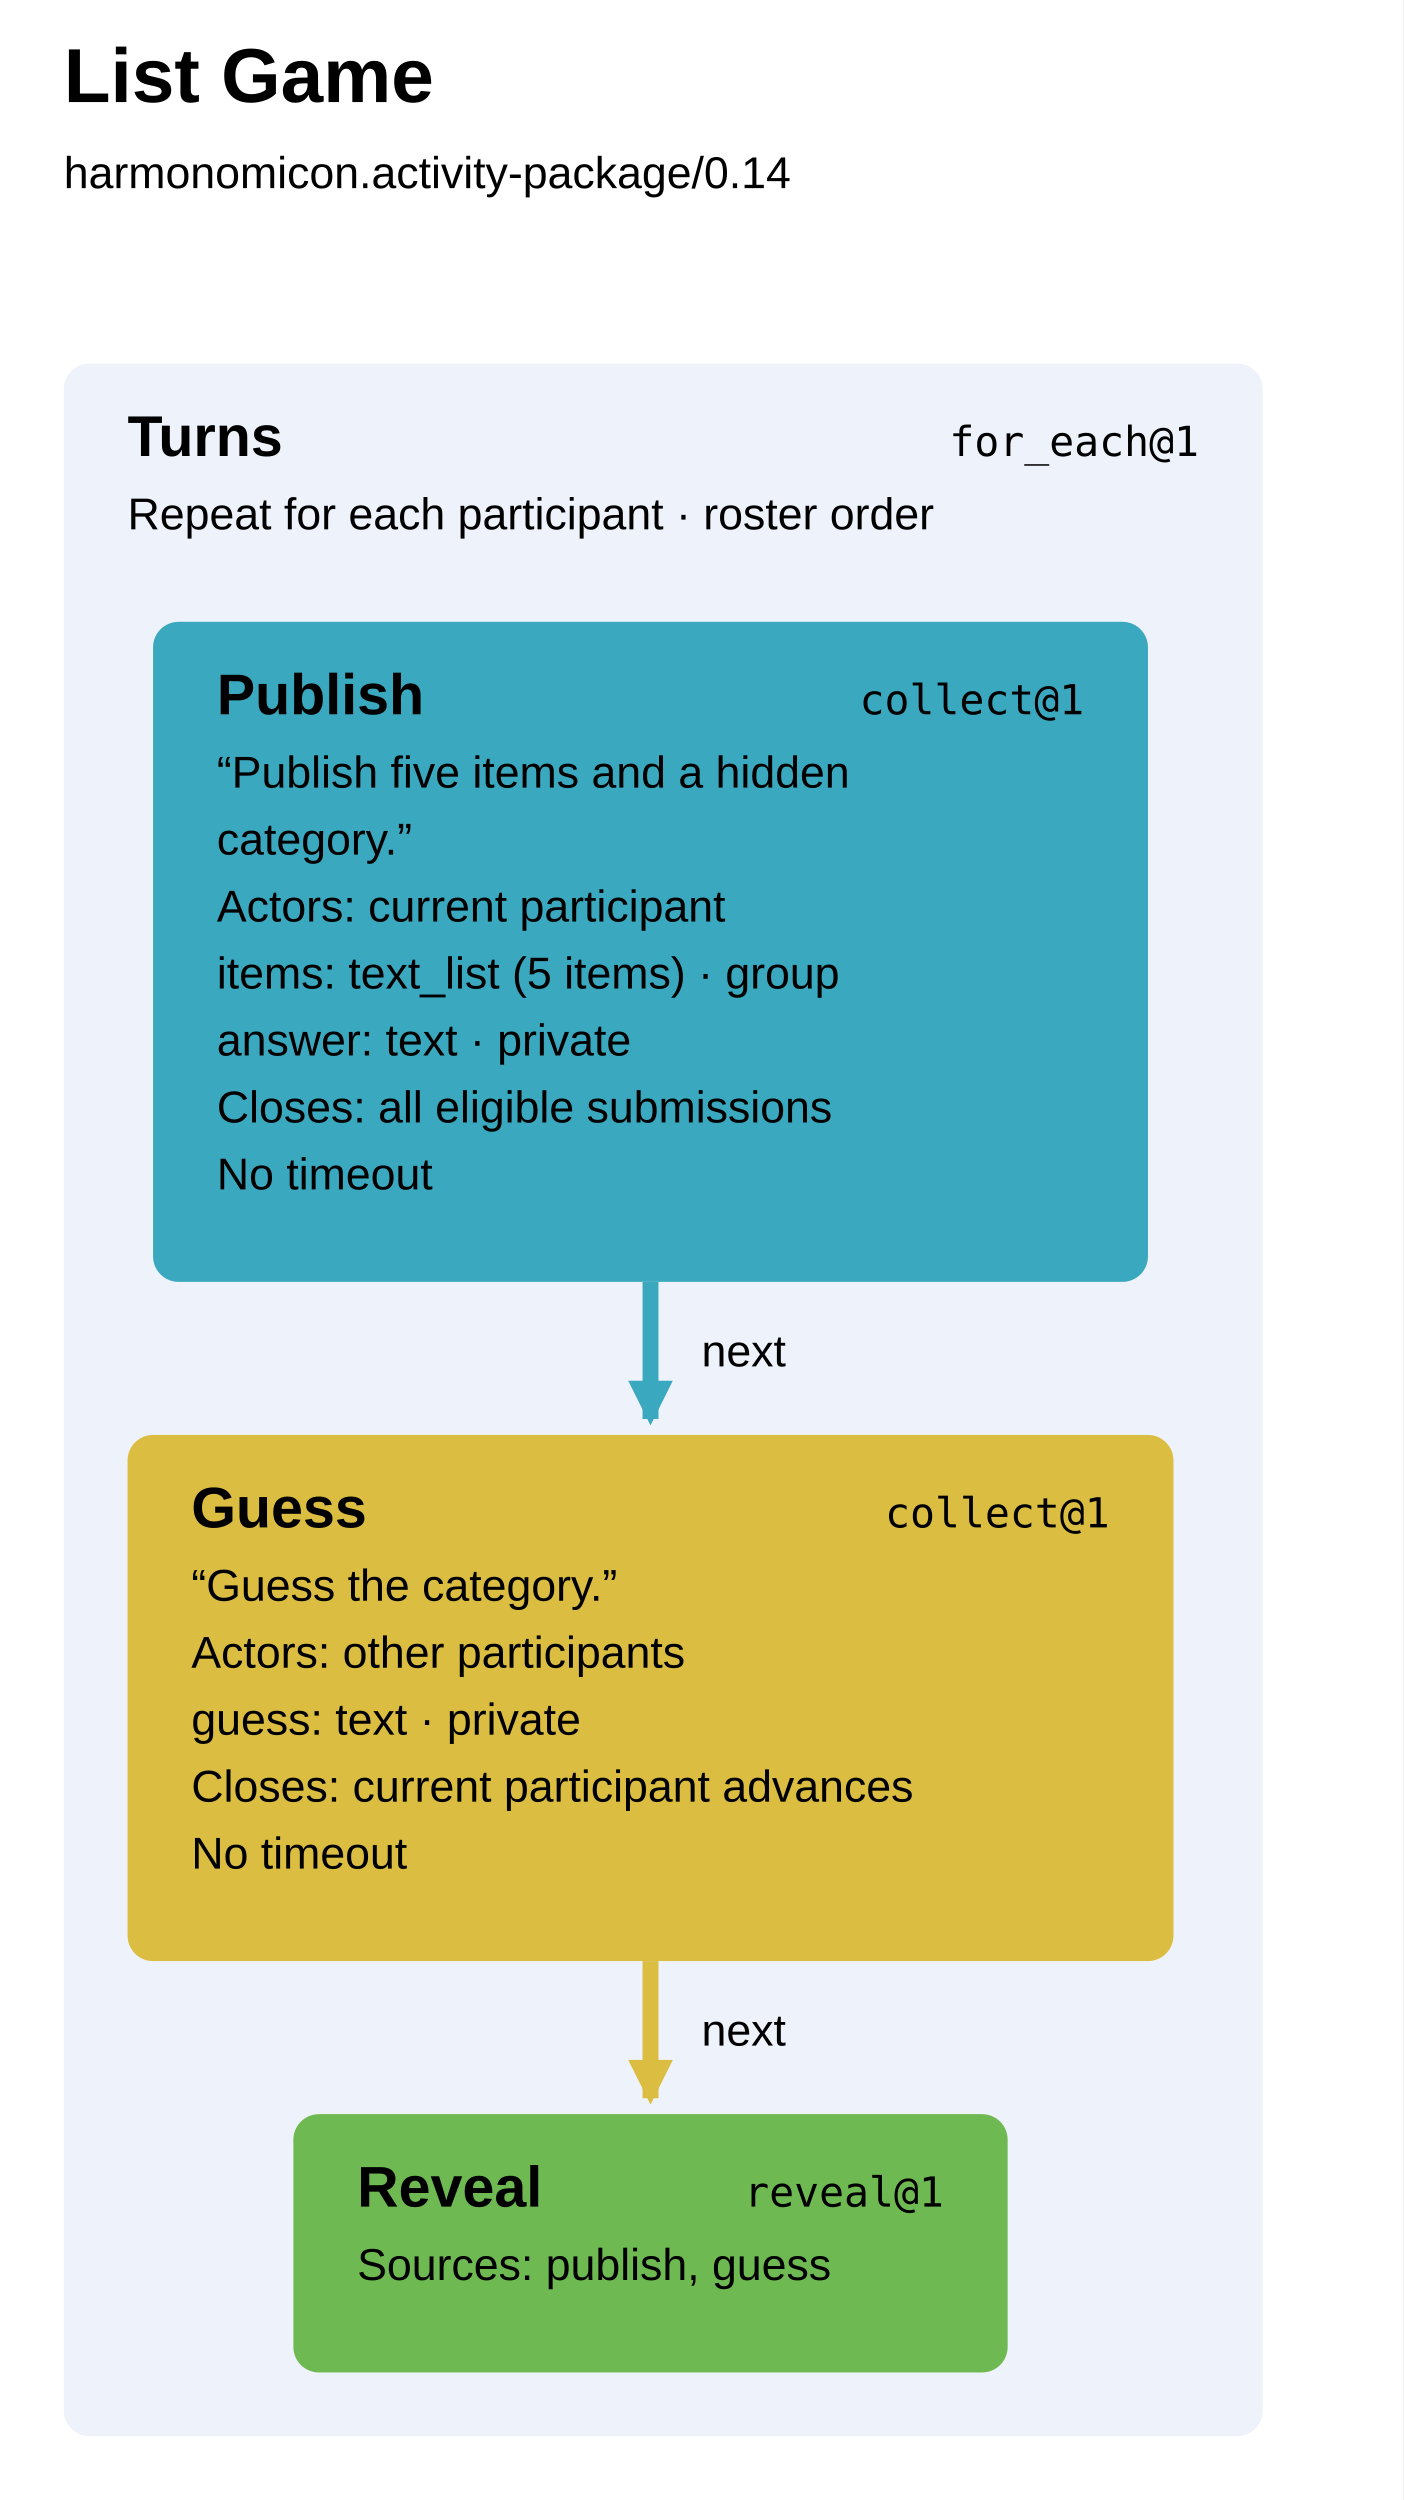
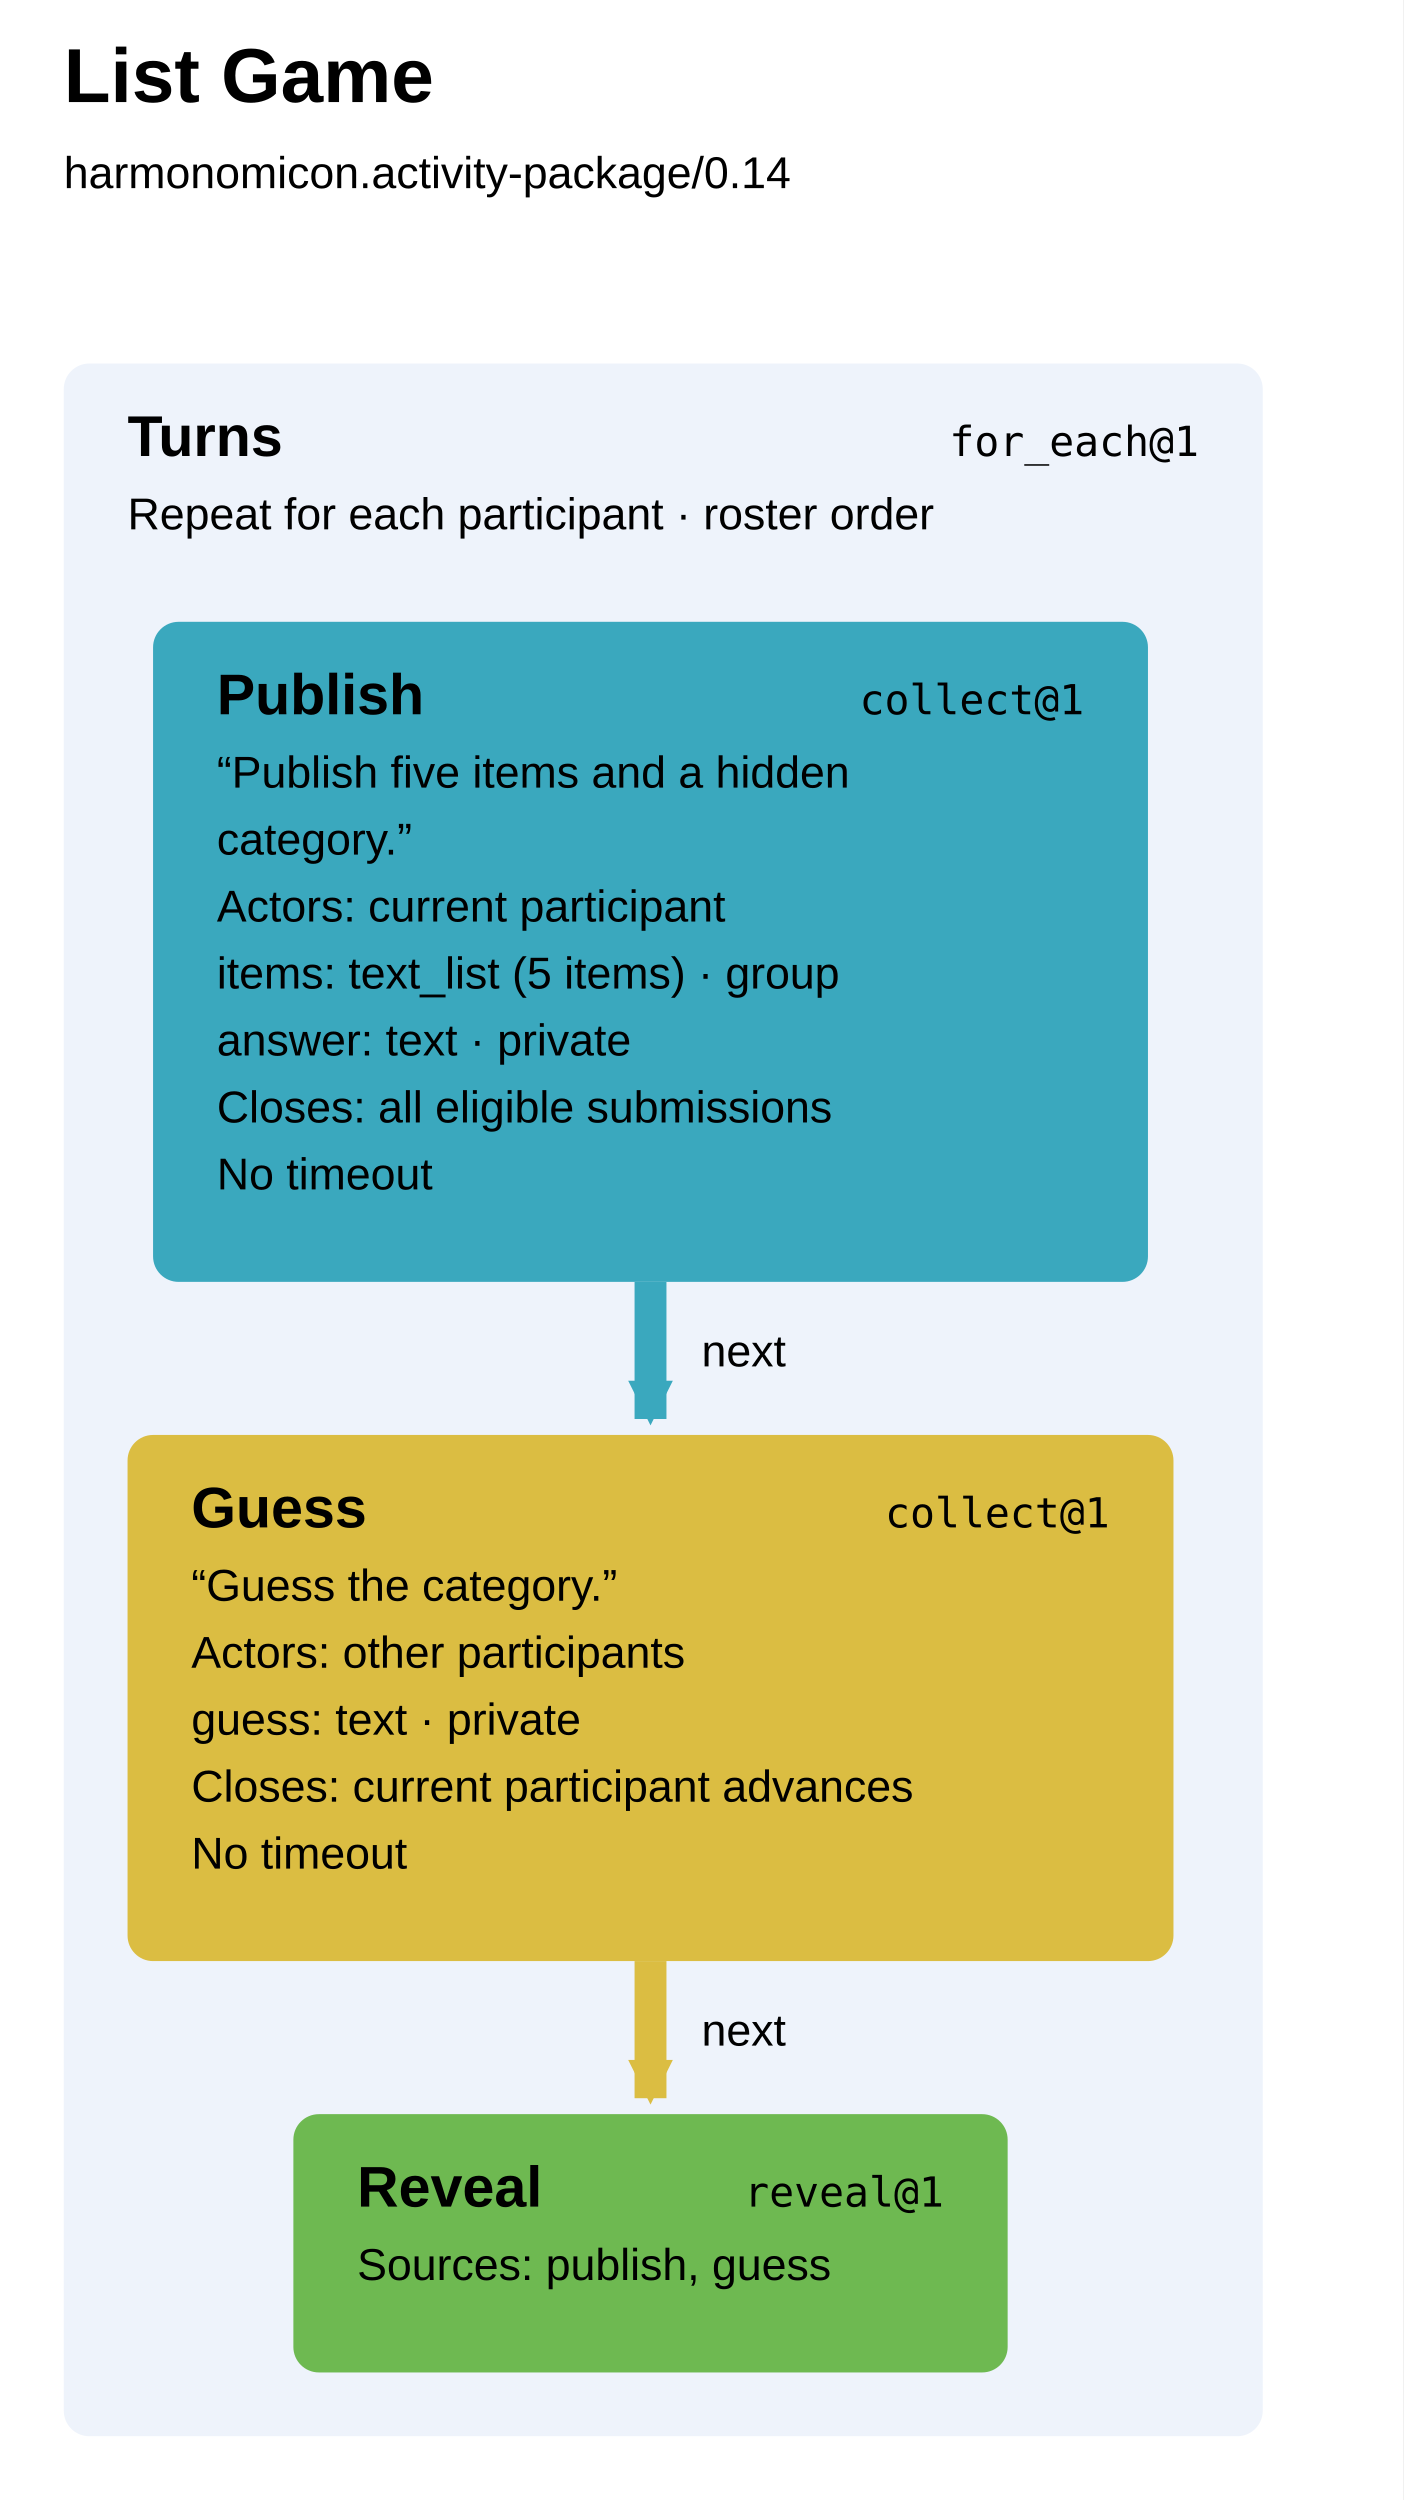
<svg xmlns="http://www.w3.org/2000/svg" width="440" height="784" viewBox="0 0 440 784" aria-label="List Game runbook" style="font-family:Arial,sans-serif;fill:black">
  <defs>
    <marker id="arrow-0" markerUnits="userSpaceOnUse" markerWidth="14" markerHeight="14" refX="12" refY="7" orient="auto">
      <path d="M0 0L14 7L0 14Z" fill="#3aa8be" />
    </marker>
    <marker id="arrow-1" markerUnits="userSpaceOnUse" markerWidth="14" markerHeight="14" refX="12" refY="7" orient="auto">
      <path d="M0 0L14 7L0 14Z" fill="#dbbd42" />
    </marker>
  </defs>
  <rect width="100%" height="100%" fill="white" />
  <text x="20" y="32" font-size="24" font-weight="700">List Game</text>
  <text x="20" y="59" font-size="14">harmonomicon.activity-package/0.14</text>
  <g data-step="turns" tabindex="0" role="button" aria-label="turns for_each@1">
    <rect x="20" y="114" width="376" height="650" rx="8" fill="#eef3fb" />
    <text x="40" y="143" font-weight="700" font-size="18">Turns</text>
    <text x="376" y="143" text-anchor="end" font-family="ui-monospace, SFMono-Regular, Menlo, Consolas, monospace" font-size="13">for_each@1</text>
    <text x="40" y="166" font-size="14">Repeat for each participant · roster order</text>
  </g>
  <g data-step="publish" tabindex="0" role="button" aria-label="publish collect@1">
    <rect x="48" y="195" width="312" height="207" rx="8" fill="#3aa8be" />
    <text x="68" y="224" font-weight="700" font-size="18">Publish</text>
    <text x="340" y="224" text-anchor="end" font-family="ui-monospace, SFMono-Regular, Menlo, Consolas, monospace" font-size="13">collect@1</text>
    <text x="68" y="247" font-size="14">“Publish five items and a hidden</text>
    <text x="68" y="268" font-size="14">category.”</text>
    <text x="68" y="289" font-size="14">Actors: current participant</text>
    <text x="68" y="310" font-size="14">items: text_list (5 items) · group</text>
    <text x="68" y="331" font-size="14">answer: text · private</text>
    <text x="68" y="352" font-size="14">Closes: all eligible submissions</text>
    <text x="68" y="373" font-size="14">No timeout</text>
  </g>
  <g data-step="guess" tabindex="0" role="button" aria-label="guess collect@1">
    <rect x="40" y="450" width="328" height="165" rx="8" fill="#dbbd42" />
    <text x="60" y="479" font-weight="700" font-size="18">Guess</text>
    <text x="348" y="479" text-anchor="end" font-family="ui-monospace, SFMono-Regular, Menlo, Consolas, monospace" font-size="13">collect@1</text>
    <text x="60" y="502" font-size="14">“Guess the category.”</text>
    <text x="60" y="523" font-size="14">Actors: other participants</text>
    <text x="60" y="544" font-size="14">guess: text · private</text>
    <text x="60" y="565" font-size="14">Closes: current participant advances</text>
    <text x="60" y="586" font-size="14">No timeout</text>
  </g>
  <g data-step="reveal" tabindex="0" role="button" aria-label="reveal reveal@1">
    <rect x="92" y="663" width="224" height="81" rx="8" fill="#6eb951" />
    <text x="112" y="692" font-weight="700" font-size="18">Reveal</text>
    <text x="296" y="692" text-anchor="end" font-family="ui-monospace, SFMono-Regular, Menlo, Consolas, monospace" font-size="13">reveal@1</text>
    <text x="112" y="715" font-size="14">Sources: publish, guess</text>
  </g>
-   <path d="M 204 402 L 204 445" fill="none" stroke="#3aa8be" stroke-width="5" marker-end="url(#arrow-0)" />
+   <path d="M 204 402 L 204 445" fill="none" stroke="#3aa8be" stroke-width="10" marker-end="url(#arrow-0)" />
  <text x="220" y="428.5" font-size="14">next</text>
-   <path d="M 204 615 L 204 658" fill="none" stroke="#dbbd42" stroke-width="5" marker-end="url(#arrow-1)" />
+   <path d="M 204 615 L 204 658" fill="none" stroke="#dbbd42" stroke-width="10" marker-end="url(#arrow-1)" />
  <text x="220" y="641.5" font-size="14">next</text>
</svg>
